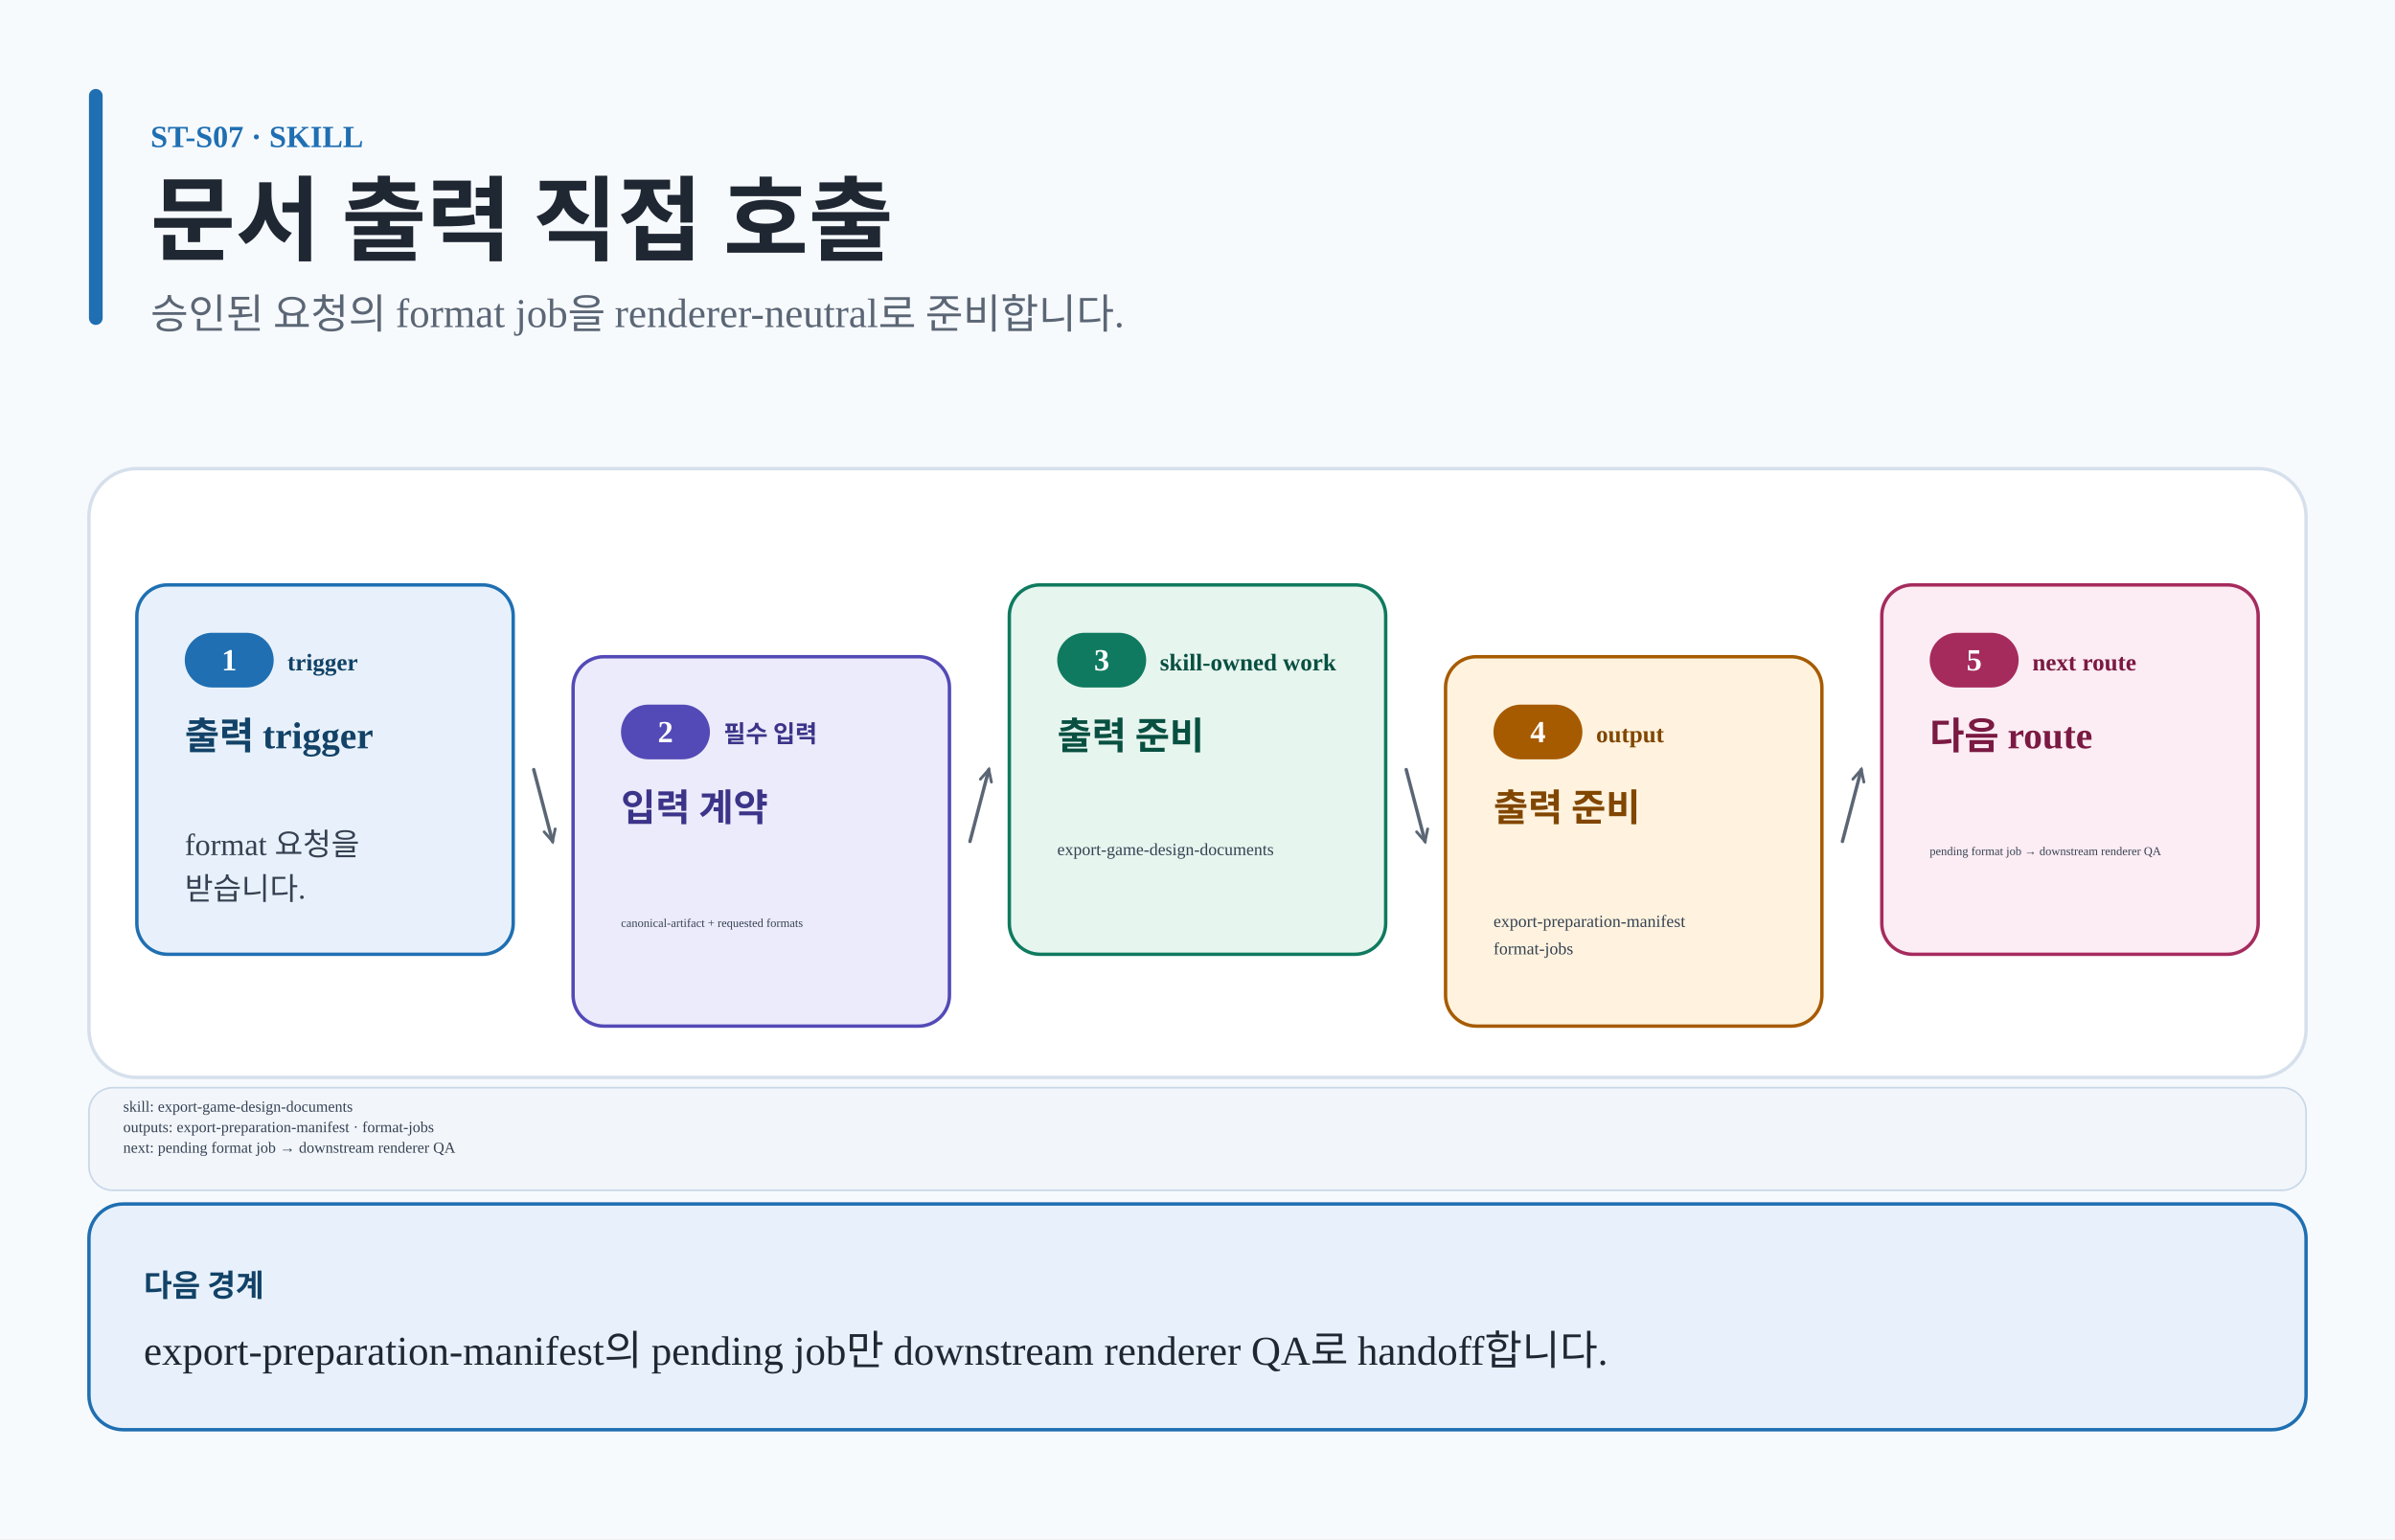
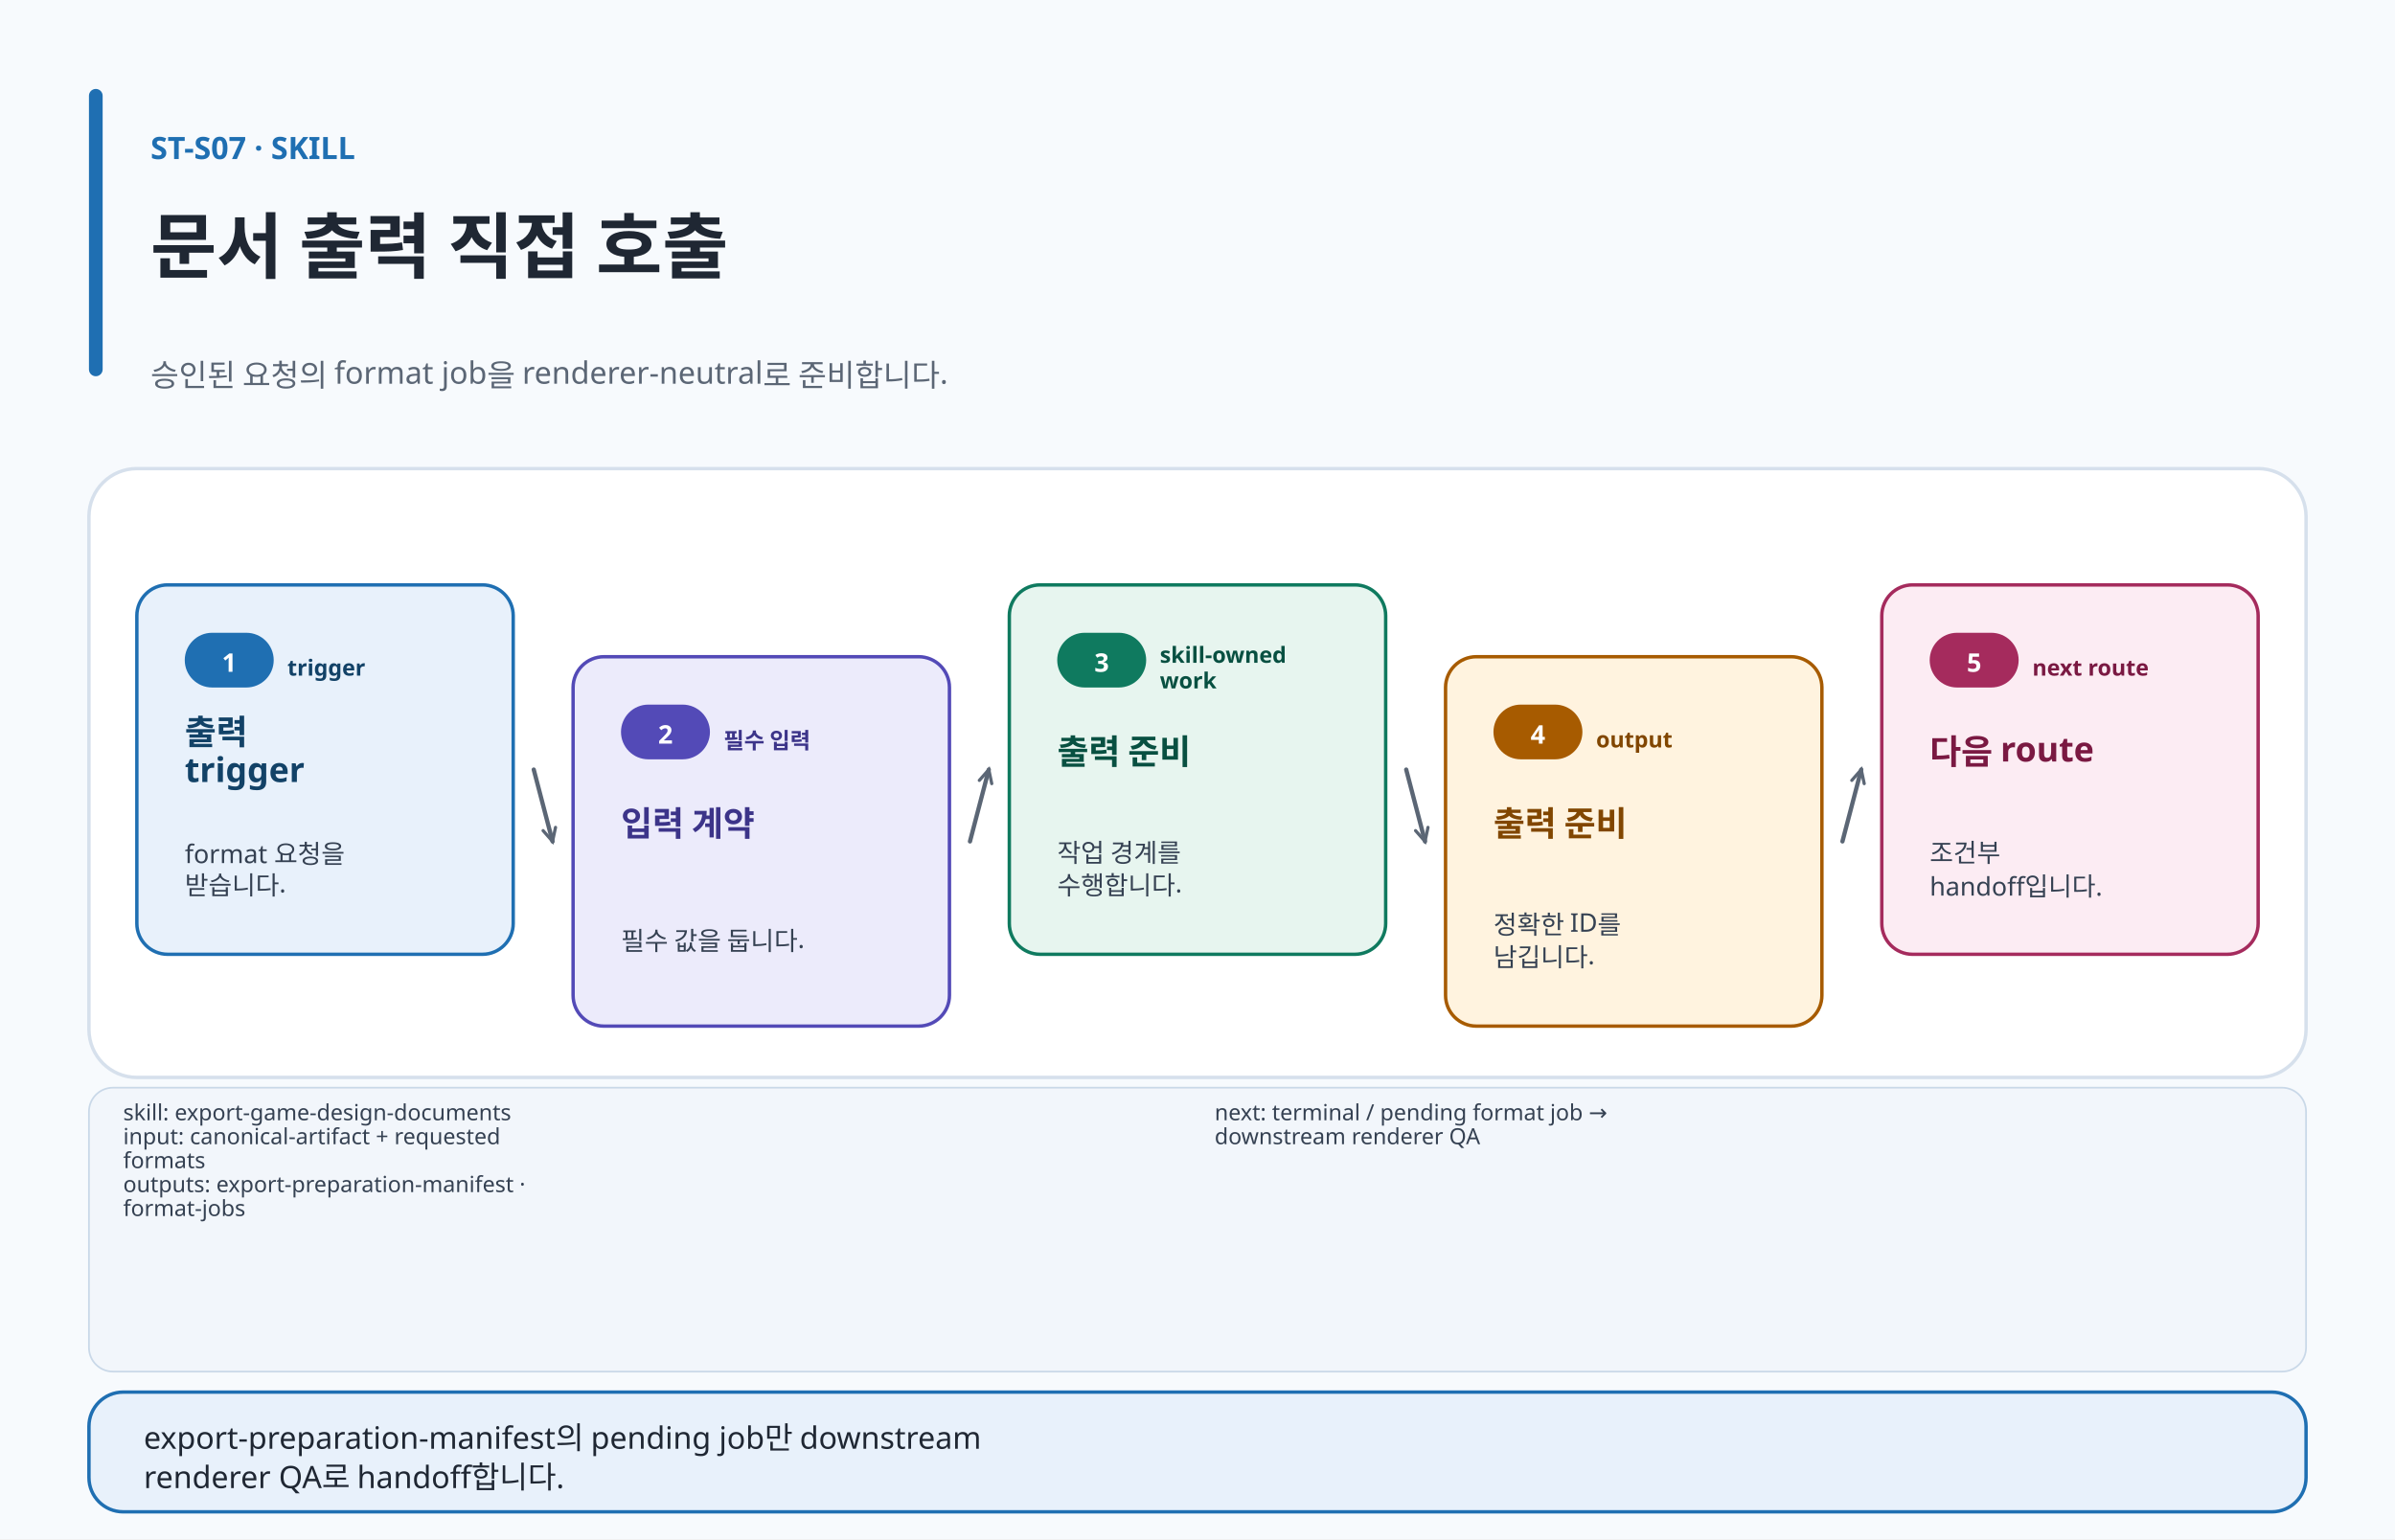
- <svg xmlns="http://www.w3.org/2000/svg" viewBox="0 0 1400 900" width="1400" height="900" role="img" aria-label="게임 기획 문서 출력 직접 호출 흐름">
+ <svg xmlns="http://www.w3.org/2000/svg" viewBox="0 0 1400 900" width="1400" height="900" role="img" aria-label="게임 기획 문서 출력 직접 호출 흐름" style="font-family:Pretendard,'Apple SD Gothic Neo','Malgun Gothic','Noto Sans KR',sans-serif">
  <defs>
-     <marker id="open-arrow" viewBox="0 0 12 12" refX="10" refY="6" markerWidth="10" markerHeight="10" markerUnits="userSpaceOnUse" orient="auto">
+     <marker id="open-arrow" viewBox="0 0 12 12" refX="10" refY="6" markerWidth="11.25" markerHeight="11.25" markerUnits="userSpaceOnUse" orient="auto">
      <path d="M 2 2 L 10 6 L 2 10" fill="none" stroke="#5B6675" stroke-width="2" stroke-linecap="round" />
    </marker>
  </defs>
  <rect width="1400" height="900" fill="#F7FAFD" />
-   <rect x="52" y="52" width="8" height="138" rx="4" fill="#1F6FB2" />
-   <text x="88" y="86" fill="#1F6FB2" font-size="18" font-weight="700">ST-S07 · SKILL</text>
-   <text x="88" y="148" fill="#1F2733" font-size="54" font-weight="700">문서 출력 직접 호출</text>
-   <text x="88" y="192" fill="#5B6675" font-size="24">승인된 요청의 format job을 renderer-neutral로 준비합니다.</text>
+   <rect x="52" y="52" width="8" height="168" rx="4" fill="#1F6FB2" />
+   <text data-text-role="eyebrow" x="88" y="86" text-anchor="start" dominant-baseline="central" fill="#1F6FB2" font-size="18" font-weight="700">
+     <tspan x="88" dy="0">ST-S07 · SKILL</tspan>
+   </text>
+   <text data-text-role="title" x="88" y="141" text-anchor="start" dominant-baseline="central" fill="#1F2733" font-size="42" font-weight="700">
+     <tspan x="88" dy="0">문서 출력 직접 호출</tspan>
+   </text>
+   <text data-text-role="description" x="88" y="218" text-anchor="start" dominant-baseline="central" fill="#5B6675" font-size="18" font-weight="400">
+     <tspan x="88" dy="0">승인된 요청의 format job을 renderer-neutral로 준비합니다.</tspan>
+   </text>
  <rect x="52" y="274" width="1296" height="356" rx="28" fill="#FFFFFF" stroke="#D6E0EC" stroke-width="2" />
-   <path d="M 312 450 L 323 492" fill="none" stroke="#5B6675" stroke-width="2" stroke-linecap="round" marker-end="url(#open-arrow)" />
-   <path d="M 567 492 L 578 450" fill="none" stroke="#5B6675" stroke-width="2" stroke-linecap="round" marker-end="url(#open-arrow)" />
-   <path d="M 822 450 L 833 492" fill="none" stroke="#5B6675" stroke-width="2" stroke-linecap="round" marker-end="url(#open-arrow)" />
-   <path d="M 1077 492 L 1088 450" fill="none" stroke="#5B6675" stroke-width="2" stroke-linecap="round" marker-end="url(#open-arrow)" />
+   <path d="M 312 450 L 323 492" fill="none" stroke="#5B6675" stroke-width="2.5" stroke-linecap="round" marker-end="url(#open-arrow)" />
+   <path d="M 567 492 L 578 450" fill="none" stroke="#5B6675" stroke-width="2.5" stroke-linecap="round" marker-end="url(#open-arrow)" />
+   <path d="M 822 450 L 833 492" fill="none" stroke="#5B6675" stroke-width="2.5" stroke-linecap="round" marker-end="url(#open-arrow)" />
+   <path d="M 1077 492 L 1088 450" fill="none" stroke="#5B6675" stroke-width="2.5" stroke-linecap="round" marker-end="url(#open-arrow)" />
  <g aria-label="읽기 순서 1: 출력 trigger">
    <rect x="80" y="342" width="220" height="216" rx="18" fill="#E8F1FB" stroke="#1F6FB2" stroke-width="2" />
    <rect x="108" y="370" width="52" height="32" rx="16" fill="#1F6FB2" />
-     <text x="134" y="392" text-anchor="middle" fill="#FFFFFF" font-size="18" font-weight="700">1</text>
-     <text x="168" y="392" fill="#124267" font-size="14" font-weight="700">trigger</text>
-     <text x="108" y="438" fill="#124267" font-size="22" font-weight="700">출력 trigger</text>
-     <text x="108" y="500" fill="#354152" font-size="18" font-weight="400">format 요청을</text>
-     <text x="108" y="526" fill="#354152" font-size="18" font-weight="400">받습니다.</text>
+     <text data-text-role="caption" x="134" y="387" text-anchor="middle" dominant-baseline="central" fill="#FFFFFF" font-size="15" font-weight="700">
+       <tspan x="134" dy="0">1</tspan>
+     </text>
+     <text data-text-role="caption" x="168" y="390" text-anchor="start" dominant-baseline="central" fill="#124267" font-size="13" font-weight="700">
+       <tspan x="168" dy="0">trigger</tspan>
+     </text>
+     <text data-text-role="card-title" x="108" y="426.5" text-anchor="start" dominant-baseline="central" fill="#124267" font-size="20" font-weight="700">
+       <tspan x="108" dy="0">출력</tspan>
+       <tspan x="108" dy="23">trigger</tspan>
+     </text>
+     <text data-text-role="card-body" x="108" y="497.5" text-anchor="start" dominant-baseline="central" fill="#354152" font-size="15" font-weight="400">
+       <tspan x="108" dy="0">format 요청을</tspan>
+       <tspan x="108" dy="19">받습니다.</tspan>
+     </text>
  </g>
  <g aria-label="읽기 순서 2: 입력 계약">
    <rect x="335" y="384" width="220" height="216" rx="18" fill="#ECEBFB" stroke="#534AB7" stroke-width="2" />
    <rect x="363" y="412" width="52" height="32" rx="16" fill="#534AB7" />
-     <text x="389" y="434" text-anchor="middle" fill="#FFFFFF" font-size="18" font-weight="700">2</text>
-     <text x="423" y="434" fill="#3C3489" font-size="14" font-weight="700">필수 입력</text>
-     <text x="363" y="480" fill="#3C3489" font-size="22" font-weight="700">입력 계약</text>
-     <text x="363" y="542" fill="#354152" font-size="7" textLength="164" lengthAdjust="spacingAndGlyphs">canonical-artifact + requested formats</text>
+     <text data-text-role="caption" x="389" y="429" text-anchor="middle" dominant-baseline="central" fill="#FFFFFF" font-size="15" font-weight="700">
+       <tspan x="389" dy="0">2</tspan>
+     </text>
+     <text data-text-role="caption" x="423" y="432" text-anchor="start" dominant-baseline="central" fill="#3C3489" font-size="13" font-weight="700">
+       <tspan x="423" dy="0">필수 입력</tspan>
+     </text>
+     <text data-text-role="card-title" x="363" y="480" text-anchor="start" dominant-baseline="central" fill="#3C3489" font-size="20" font-weight="700">
+       <tspan x="363" dy="0">입력 계약</tspan>
+     </text>
+     <text data-text-role="card-body" x="363" y="549" text-anchor="start" dominant-baseline="central" fill="#354152" font-size="15" font-weight="400">
+       <tspan x="363" dy="0">필수 값을 둡니다.</tspan>
+     </text>
  </g>
  <g aria-label="읽기 순서 3: 출력 준비">
    <rect x="590" y="342" width="220" height="216" rx="18" fill="#E7F5EF" stroke="#0F7A5F" stroke-width="2" />
    <rect x="618" y="370" width="52" height="32" rx="16" fill="#0F7A5F" />
-     <text x="644" y="392" text-anchor="middle" fill="#FFFFFF" font-size="18" font-weight="700">3</text>
-     <text x="678" y="392" fill="#085041" font-size="14" font-weight="700">skill-owned work</text>
-     <text x="618" y="438" fill="#085041" font-size="22" font-weight="700">출력 준비</text>
-     <text x="618" y="500" fill="#354152" font-size="10" textLength="164" lengthAdjust="spacingAndGlyphs">export-game-design-documents</text>
+     <text data-text-role="caption" x="644" y="387" text-anchor="middle" dominant-baseline="central" fill="#FFFFFF" font-size="15" font-weight="700">
+       <tspan x="644" dy="0">3</tspan>
+     </text>
+     <text data-text-role="caption" x="678" y="382.5" text-anchor="start" dominant-baseline="central" fill="#085041" font-size="13" font-weight="700">
+       <tspan x="678" dy="0">skill-owned</tspan>
+       <tspan x="678" dy="15">work</tspan>
+     </text>
+     <text data-text-role="card-title" x="618" y="438" text-anchor="start" dominant-baseline="central" fill="#085041" font-size="20" font-weight="700">
+       <tspan x="618" dy="0">출력 준비</tspan>
+     </text>
+     <text data-text-role="card-body" x="618" y="497.5" text-anchor="start" dominant-baseline="central" fill="#354152" font-size="15" font-weight="400">
+       <tspan x="618" dy="0">작업 경계를</tspan>
+       <tspan x="618" dy="19">수행합니다.</tspan>
+     </text>
  </g>
  <g aria-label="읽기 순서 4: 출력 준비">
    <rect x="845" y="384" width="220" height="216" rx="18" fill="#FFF3DF" stroke="#A75B00" stroke-width="2" />
    <rect x="873" y="412" width="52" height="32" rx="16" fill="#A75B00" />
-     <text x="899" y="434" text-anchor="middle" fill="#FFFFFF" font-size="18" font-weight="700">4</text>
-     <text x="933" y="434" fill="#814600" font-size="14" font-weight="700">output</text>
-     <text x="873" y="480" fill="#814600" font-size="22" font-weight="700">출력 준비</text>
-     <text x="873" y="542" fill="#354152" font-size="10" textLength="164" lengthAdjust="spacingAndGlyphs">export-preparation-manifest</text>
-     <text x="873" y="558" fill="#354152" font-size="10" textLength="164" lengthAdjust="spacingAndGlyphs">format-jobs</text>
+     <text data-text-role="caption" x="899" y="429" text-anchor="middle" dominant-baseline="central" fill="#FFFFFF" font-size="15" font-weight="700">
+       <tspan x="899" dy="0">4</tspan>
+     </text>
+     <text data-text-role="caption" x="933" y="432" text-anchor="start" dominant-baseline="central" fill="#814600" font-size="13" font-weight="700">
+       <tspan x="933" dy="0">output</tspan>
+     </text>
+     <text data-text-role="card-title" x="873" y="480" text-anchor="start" dominant-baseline="central" fill="#814600" font-size="20" font-weight="700">
+       <tspan x="873" dy="0">출력 준비</tspan>
+     </text>
+     <text data-text-role="card-body" x="873" y="539.5" text-anchor="start" dominant-baseline="central" fill="#354152" font-size="15" font-weight="400">
+       <tspan x="873" dy="0">정확한 ID를</tspan>
+       <tspan x="873" dy="19">남깁니다.</tspan>
+     </text>
  </g>
  <g aria-label="읽기 순서 5: 다음 route">
    <rect x="1100" y="342" width="220" height="216" rx="18" fill="#FCECF3" stroke="#A52B5D" stroke-width="2" />
    <rect x="1128" y="370" width="52" height="32" rx="16" fill="#A52B5D" />
-     <text x="1154" y="392" text-anchor="middle" fill="#FFFFFF" font-size="18" font-weight="700">5</text>
-     <text x="1188" y="392" fill="#7A1942" font-size="14" font-weight="700">next route</text>
-     <text x="1128" y="438" fill="#7A1942" font-size="22" font-weight="700">다음 route</text>
-     <text x="1128" y="500" fill="#354152" font-size="7" textLength="164" lengthAdjust="spacingAndGlyphs">pending format job → downstream renderer QA</text>
+     <text data-text-role="caption" x="1154" y="387" text-anchor="middle" dominant-baseline="central" fill="#FFFFFF" font-size="15" font-weight="700">
+       <tspan x="1154" dy="0">5</tspan>
+     </text>
+     <text data-text-role="caption" x="1188" y="390" text-anchor="start" dominant-baseline="central" fill="#7A1942" font-size="13" font-weight="700">
+       <tspan x="1188" dy="0">next route</tspan>
+     </text>
+     <text data-text-role="card-title" x="1128" y="438" text-anchor="start" dominant-baseline="central" fill="#7A1942" font-size="20" font-weight="700">
+       <tspan x="1128" dy="0">다음 route</tspan>
+     </text>
+     <text data-text-role="card-body" x="1128" y="497.5" text-anchor="start" dominant-baseline="central" fill="#354152" font-size="15" font-weight="400">
+       <tspan x="1128" dy="0">조건부</tspan>
+       <tspan x="1128" dy="19">handoff입니다.</tspan>
+     </text>
  </g>
-   <rect x="52" y="636" width="1296" height="60" rx="14" fill="#F2F6FB" stroke="#C9D8E8" stroke-width="1" />
-   <text x="72" y="650" fill="#354152" font-size="9">skill: export-game-design-documents</text>
-   <text x="72" y="662" fill="#354152" font-size="9">outputs: export-preparation-manifest · format-jobs</text>
-   <text x="72" y="674" fill="#354152" font-size="9">next: pending format job → downstream renderer QA</text>
-   <rect x="52" y="704" width="1296" height="132" rx="20" fill="#E8F1FB" stroke="#1F6FB2" stroke-width="2" />
-   <text x="84" y="758" fill="#124267" font-size="18" font-weight="700">다음 경계</text>
-   <text x="84" y="798" fill="#1F2733" font-size="24">export-preparation-manifest의 pending job만 downstream renderer QA로 handoff합니다.</text>
+   <rect x="52" y="636" width="1296" height="166" rx="14" fill="#F2F6FB" stroke="#C9D8E8" stroke-width="1" />
+   <text data-text-role="semantic-rail" x="72" y="650" text-anchor="start" dominant-baseline="central" fill="#354152" font-size="13" font-weight="400">
+     <tspan x="72" dy="0">skill: export-game-design-documents</tspan>
+   </text>
+   <text data-text-role="semantic-rail" x="72" y="664" text-anchor="start" dominant-baseline="central" fill="#354152" font-size="13" font-weight="400">
+     <tspan x="72" dy="0">input: canonical-artifact + requested</tspan>
+     <tspan x="72" dy="14">formats</tspan>
+   </text>
+   <text data-text-role="semantic-rail" x="72" y="692" text-anchor="start" dominant-baseline="central" fill="#354152" font-size="13" font-weight="400">
+     <tspan x="72" dy="0">outputs: export-preparation-manifest ·</tspan>
+     <tspan x="72" dy="14">format-jobs</tspan>
+   </text>
+   <text data-text-role="semantic-rail" x="710" y="650" text-anchor="start" dominant-baseline="central" fill="#354152" font-size="13" font-weight="400">
+     <tspan x="710" dy="0">next: terminal / pending format job →</tspan>
+     <tspan x="710" dy="14">downstream renderer QA</tspan>
+   </text>
+   <rect x="52" y="814" width="1296" height="70" rx="20" fill="#E8F1FB" stroke="#1F6FB2" stroke-width="2" />
+   <text data-text-role="footer" x="84" y="838.5" text-anchor="start" dominant-baseline="central" fill="#1F2733" font-size="18" font-weight="400">
+     <tspan x="84" dy="0">export-preparation-manifest의 pending job만 downstream</tspan>
+     <tspan x="84" dy="23">renderer QA로 handoff합니다.</tspan>
+   </text>
</svg>
